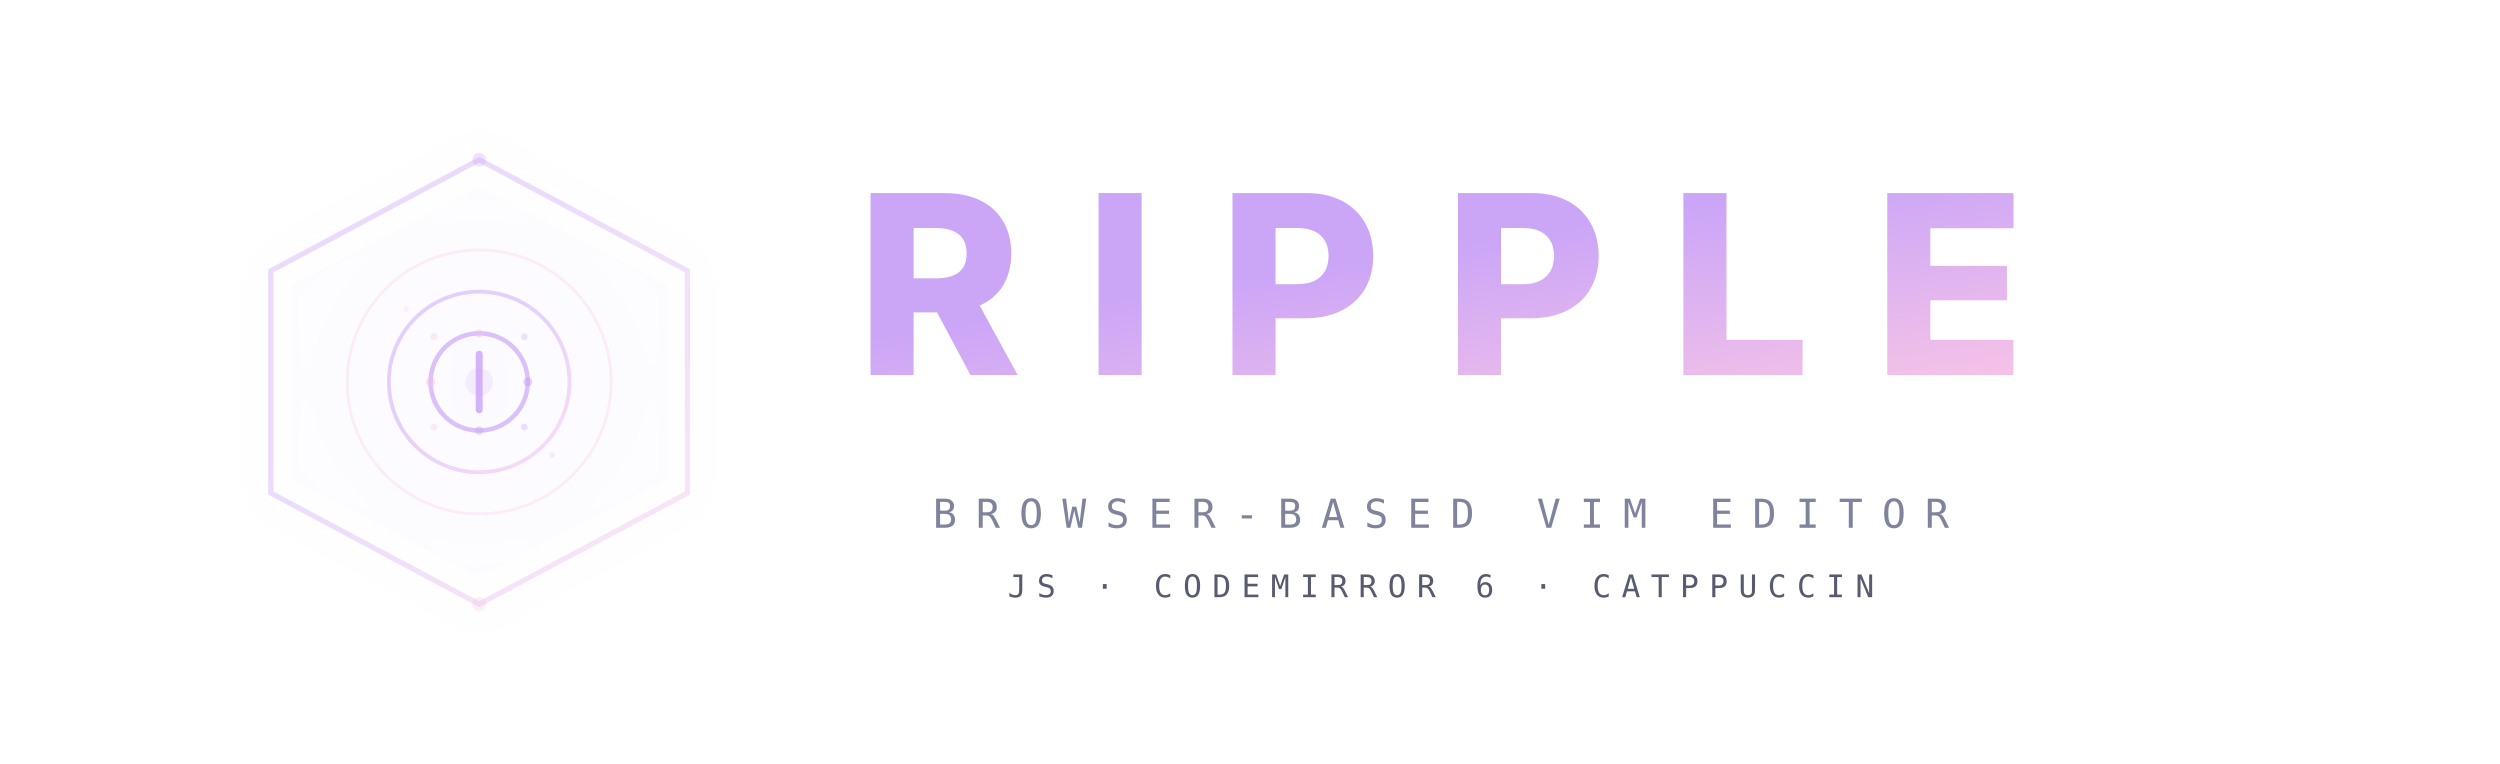
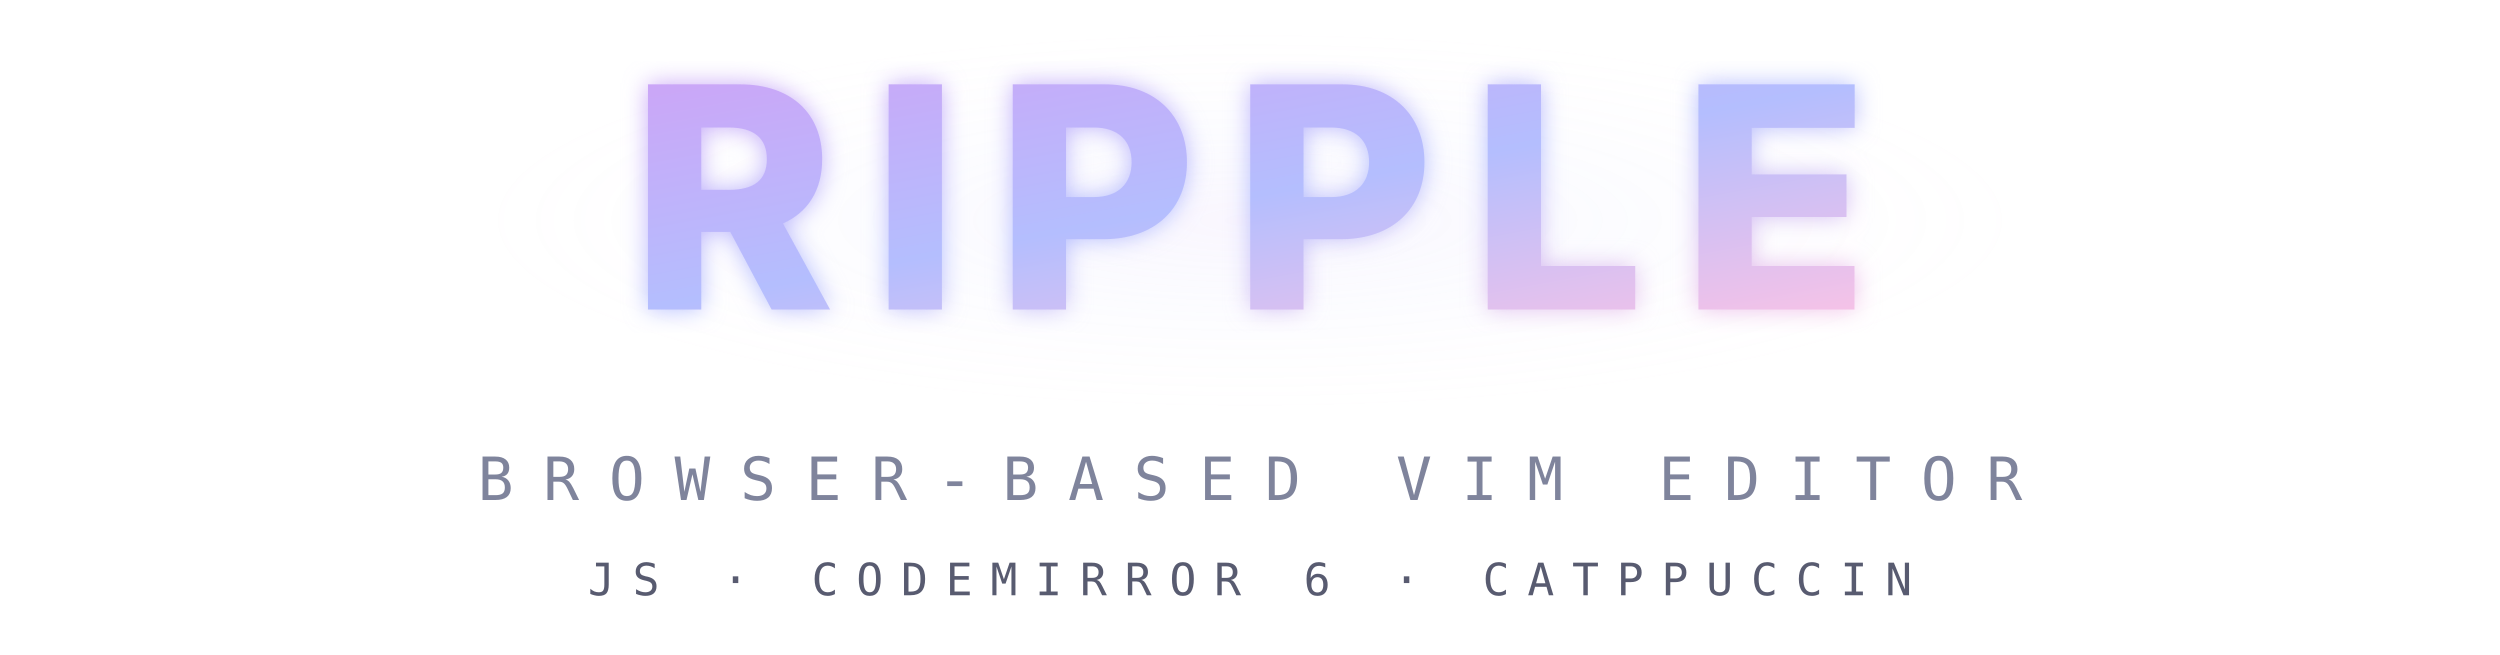
- <svg xmlns="http://www.w3.org/2000/svg" viewBox="0 0 720 220" fill="none">
+ <svg xmlns="http://www.w3.org/2000/svg" viewBox="0 0 420 110" fill="none">
  <defs>
-     <linearGradient id="g1" x1="0%" y1="0%" x2="100%" y2="100%">
+     <linearGradient id="grad" x1="0%" y1="0%" x2="100%" y2="100%">
      <stop offset="0%" stop-color="#cba6f7" />
-       <stop offset="40%" stop-color="#cba6f7" />
+       <stop offset="50%" stop-color="#b4befe" />
      <stop offset="100%" stop-color="#f5c2e7" />
    </linearGradient>
-     <linearGradient id="g2" x1="0%" y1="100%" x2="100%" y2="0%">
-       <stop offset="0%" stop-color="#f5c2e7" />
-       <stop offset="100%" stop-color="#cba6f7" />
-     </linearGradient>
-     <linearGradient id="g3" x1="0%" y1="0%" x2="0%" y2="100%">
-       <stop offset="0%" stop-color="#cba6f7" />
-       <stop offset="50%" stop-color="#cba6f7" />
-       <stop offset="100%" stop-color="#f5c2e7" />
-     </linearGradient>
-     <filter id="softglow" x="-30%" y="-30%" width="160%" height="160%">
-       <feGaussianBlur in="SourceAlpha" stdDeviation="6" result="blur" />
-       <feFlood flood-color="#cba6f7" flood-opacity="0.15" result="color" />
-       <feComposite in="color" in2="blur" operator="in" result="shadow" />
-       <feComposite in="SourceGraphic" in2="shadow" operator="over" />
+     <radialGradient id="glow" cx="50%" cy="40%" r="40%">
+       <stop offset="0%" stop-color="#cba6f7" stop-opacity="0.1" />
+       <stop offset="50%" stop-color="#b4befe" stop-opacity="0.04" />
+       <stop offset="100%" stop-color="#f5c2e7" stop-opacity="0" />
+     </radialGradient>
+     <filter id="textglow">
+       <feGaussianBlur in="SourceGraphic" stdDeviation="2" result="blur" />
+       <feComposite in="SourceGraphic" in2="blur" operator="over" />
    </filter>
  </defs>
-   <g transform="translate(58, 40)" filter="url(#softglow)">
-     <path d="M 80 6 L 140 38 L 140 102 L 80 134 L 20 102 L 20 38 Z" fill="none" stroke="url(#g1)" stroke-width="1.5" opacity="0.4" />
-     <path d="M 80 14 L 134 42 L 134 98 L 80 126 L 26 98 L 26 42 Z" fill="#cba6f7" opacity="0.04" />
-     <line x1="80" y1="62" x2="80" y2="78" stroke="#cba6f7" stroke-width="2" stroke-linecap="round" opacity="0.85" />
-     <circle cx="80" cy="70" r="4" fill="#cba6f7" opacity="0.15" />
-     <circle cx="80" cy="70" r="14" fill="none" stroke="#cba6f7" stroke-width="1.3" opacity="0.7" />
-     <circle cx="80" cy="70" r="26" fill="none" stroke="url(#g1)" stroke-width="1.1" opacity="0.5" />
-     <circle cx="80" cy="70" r="38" fill="none" stroke="#f5c2e7" stroke-width="0.8" opacity="0.3" />
-     <circle cx="94" cy="70" r="1.3" fill="#cba6f7" opacity="0.5" />
-     <circle cx="66" cy="70" r="1.3" fill="#f5c2e7" opacity="0.5" />
-     <circle cx="80" cy="84" r="1.2" fill="#cba6f7" opacity="0.45" />
-     <circle cx="80" cy="56" r="1.2" fill="#f5c2e7" opacity="0.45" />
-     <circle cx="93" cy="83" r="1" fill="#cba6f7" opacity="0.35" />
-     <circle cx="67" cy="57" r="1" fill="#f5c2e7" opacity="0.35" />
-     <circle cx="93" cy="57" r="1" fill="#cba6f7" opacity="0.3" />
-     <circle cx="67" cy="83" r="1" fill="#f5c2e7" opacity="0.3" />
-     <circle cx="101" cy="91" r="0.8" fill="#cba6f7" opacity="0.2" />
-     <circle cx="59" cy="49" r="0.8" fill="#f5c2e7" opacity="0.2" />
-     <circle cx="80" cy="6" r="2" fill="#cba6f7" opacity="0.3" />
-     <circle cx="80" cy="134" r="2" fill="#f5c2e7" opacity="0.3" />
-   </g>
-   <text x="415" y="108" font-family="'SF Pro Display', 'Inter', 'Segoe UI', 'Helvetica Neue', Arial, sans-serif" font-size="72" font-weight="800" letter-spacing="18" fill="url(#g1)" text-anchor="middle">RIPPLE</text>
-   <line x1="280" y1="128" x2="550" y2="128" stroke="url(#g1)" stroke-width="0.8" opacity="0.25" />
-   <text x="415" y="152" font-family="'SF Mono', 'JetBrains Mono', 'Fira Code', 'Cascadia Code', monospace" font-size="11.5" font-weight="400" letter-spacing="5.5" fill="#7f849c" text-anchor="middle">BROWSER-BASED VIM EDITOR</text>
-   <text x="415" y="172" font-family="'SF Mono', 'JetBrains Mono', 'Fira Code', monospace" font-size="9" font-weight="400" letter-spacing="3" fill="#585b70" text-anchor="middle">JS  ·  CODEMIRROR 6  ·  CATPPUCCIN</text>
+   <ellipse cx="210" cy="45" rx="160" ry="40" fill="url(#glow)" />
+   <text x="210" y="52" text-anchor="middle" font-family="'Inter', 'SF Pro Display', 'Segoe UI', 'Helvetica Neue', Arial, sans-serif" font-size="52" font-weight="800" fill="url(#grad)" letter-spacing="6" filter="url(#textglow)">RIPPLE</text>
+   <line x1="125" y1="68" x2="295" y2="68" stroke="url(#grad)" stroke-width="0.6" opacity="0.2" />
+   <text x="210" y="84" text-anchor="middle" font-family="'JetBrains Mono', 'SF Mono', 'Fira Code', 'Cascadia Code', monospace" font-size="10" font-weight="400" fill="#7f849c" letter-spacing="5">BROWSER-BASED VIM EDITOR</text>
+   <text x="210" y="100" text-anchor="middle" font-family="'JetBrains Mono', 'SF Mono', 'Fira Code', monospace" font-size="7.5" font-weight="400" fill="#585b70" letter-spacing="3">JS · CODEMIRROR 6 · CATPPUCCIN</text>
</svg>
